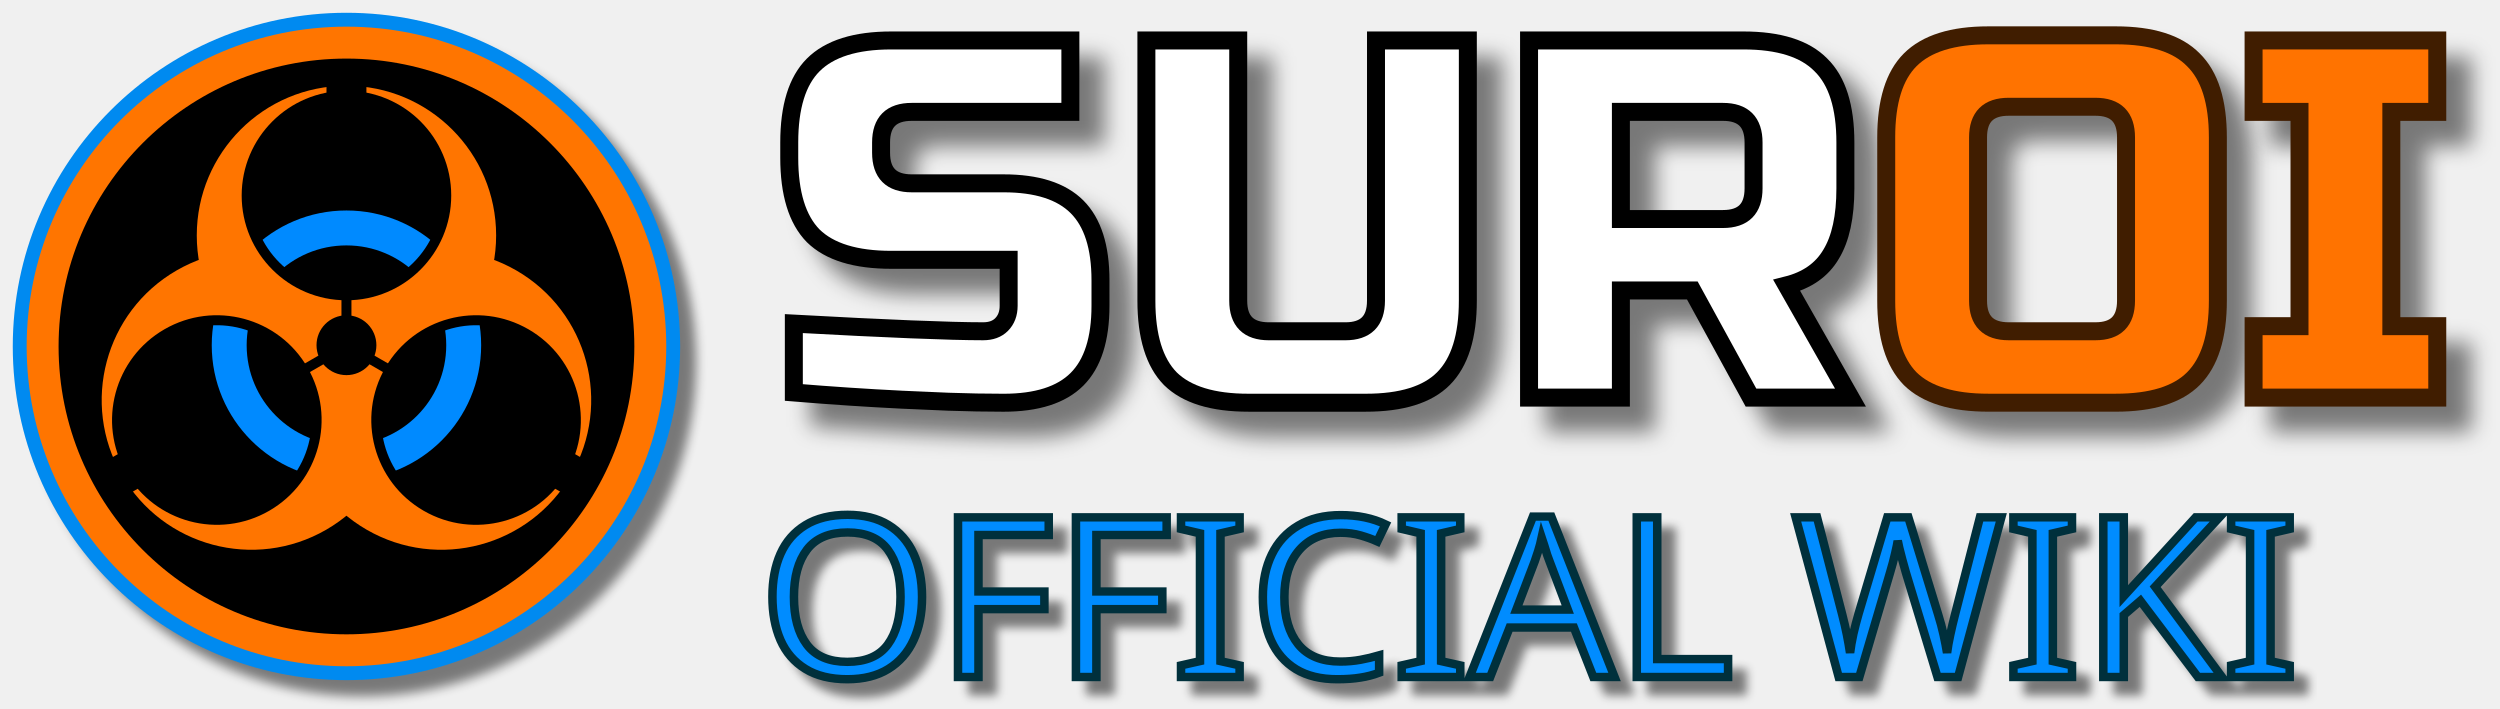
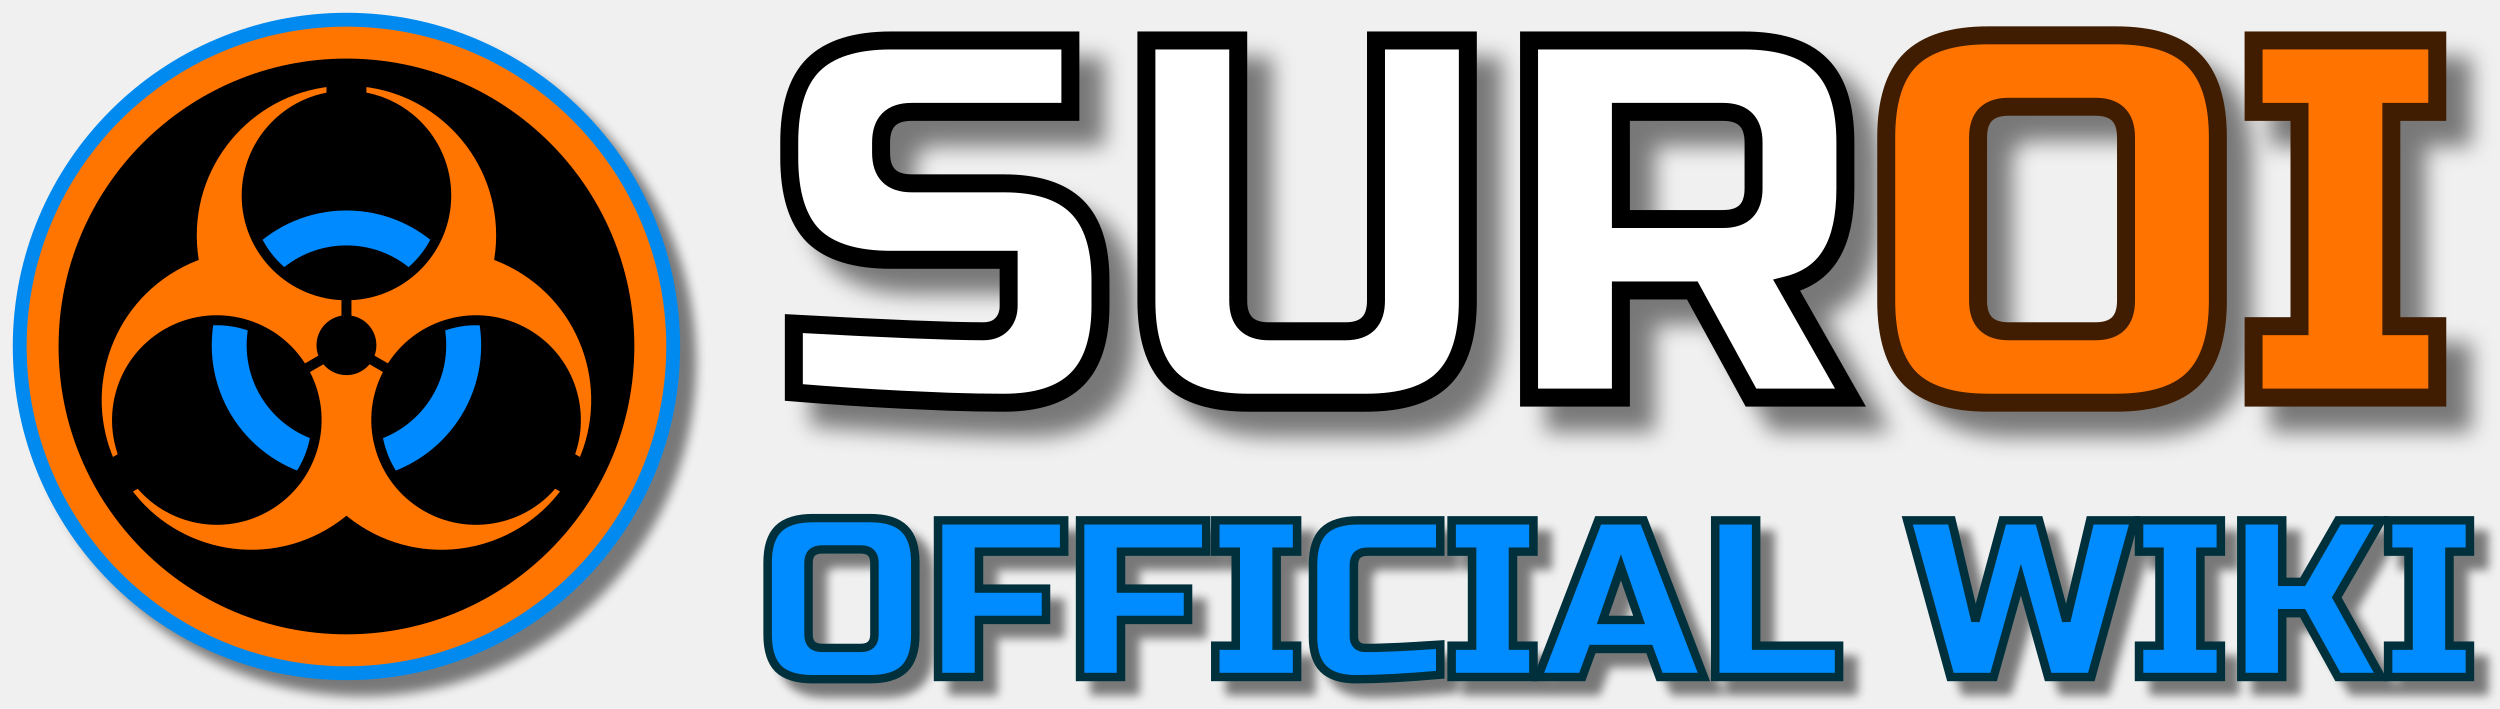
<svg xmlns="http://www.w3.org/2000/svg" viewBox="-26 -28 1805.703 512" version="1.1" id="svg940" width="1805.703" height="512">
  <defs id="defs928">
    <clipPath id="b">
      <circle cy="-15" r="9.5" id="circle900" cx="0" />
      <circle cy="-15" r="9.5" transform="rotate(120)" id="circle902" cx="0" />
      <circle cy="-15" r="9.5" transform="rotate(-120)" id="circle904" cx="0" />
    </clipPath>
    <mask id="a" width="60" height="60" x="-30" y="-30" maskUnits="userSpaceOnUse">
      <path fill="#ffffff" d="M -27,-27 H 27 V 27 H -27 Z" id="path907" />
      <path d="m 2,-23 v -4 h -4 v 4 m 1.5,17 v 4 h 1 v -4" id="path909" />
      <circle cy="-15" r="10.5" id="circle911" cx="0" />
      <g transform="rotate(120)" id="g917">
        <path d="m 2,-23 v -4 h -4 v 4 m 1.5,17 v 4 h 1 v -4" id="path913" />
        <circle cy="-15" r="10.5" id="circle915" cx="0" />
      </g>
      <g transform="rotate(-120)" id="g923">
        <path d="m 2,-23 v -4 h -4 v 4 m 1.5,17 v 4 h 1 v -4" id="path919" />
        <circle cy="-15" r="10.5" id="circle921" cx="0" />
      </g>
      <circle r="3" id="circle925" cx="0" cy="0" />
    </mask>
    <filter style="color-interpolation-filters:sRGB" id="filter32941" x="-0.187" y="-0.096" width="1.512" height="1.263">
      <feFlood flood-opacity="0.498" flood-color="rgb(0,0,0)" result="flood" id="feFlood32931" />
      <feComposite in="flood" in2="SourceGraphic" operator="in" result="composite1" id="feComposite32933" />
      <feGaussianBlur in="composite1" stdDeviation="0.5" result="blur" id="feGaussianBlur32935" />
      <feOffset dx="1.2" dy="1.2" result="offset" id="feOffset32937" />
      <feComposite in="SourceGraphic" in2="offset" operator="over" result="composite2" id="feComposite32939" />
    </filter>
    <filter style="color-interpolation-filters:sRGB" id="filter889" x="-0.187" y="-0.096" width="1.512" height="1.263">
      <feFlood flood-opacity="0.498" flood-color="rgb(0,0,0)" result="flood" id="feFlood879" />
      <feComposite in="flood" in2="SourceGraphic" operator="in" result="composite1" id="feComposite881" />
      <feGaussianBlur in="composite1" stdDeviation="0.5" result="blur" id="feGaussianBlur883" />
      <feOffset dx="1.2" dy="1.2" result="offset" id="feOffset885" />
      <feComposite in="SourceGraphic" in2="offset" operator="over" result="composite2" id="feComposite887" />
    </filter>
    <filter style="color-interpolation-filters:sRGB" id="filter901" x="-0.187" y="-0.096" width="1.512" height="1.263">
      <feFlood flood-opacity="0.498" flood-color="rgb(0,0,0)" result="flood" id="feFlood891" />
      <feComposite in="flood" in2="SourceGraphic" operator="in" result="composite1" id="feComposite893" />
      <feGaussianBlur in="composite1" stdDeviation="0.5" result="blur" id="feGaussianBlur895" />
      <feOffset dx="1.2" dy="1.2" result="offset" id="feOffset897" />
      <feComposite in="SourceGraphic" in2="offset" operator="over" result="composite2" id="feComposite899" />
    </filter>
    <filter style="color-interpolation-filters:sRGB" id="filter913" x="-0.187" y="-0.096" width="1.512" height="1.263">
      <feFlood flood-opacity="0.498" flood-color="rgb(0,0,0)" result="flood" id="feFlood903" />
      <feComposite in="flood" in2="SourceGraphic" operator="in" result="composite1" id="feComposite905" />
      <feGaussianBlur in="composite1" stdDeviation="0.5" result="blur" id="feGaussianBlur907" />
      <feOffset dx="1.2" dy="1.2" result="offset" id="feOffset909" />
      <feComposite in="SourceGraphic" in2="offset" operator="over" result="composite2" id="feComposite911" />
    </filter>
    <filter style="color-interpolation-filters:sRGB" id="filter925" x="-0.187" y="-0.096" width="1.512" height="1.263">
      <feFlood flood-opacity="0.498" flood-color="rgb(0,0,0)" result="flood" id="feFlood915" />
      <feComposite in="flood" in2="SourceGraphic" operator="in" result="composite1" id="feComposite917" />
      <feGaussianBlur in="composite1" stdDeviation="0.5" result="blur" id="feGaussianBlur919" />
      <feOffset dx="1.2" dy="1.2" result="offset" id="feOffset921" />
      <feComposite in="SourceGraphic" in2="offset" operator="over" result="composite2" id="feComposite923" />
    </filter>
    <filter style="color-interpolation-filters:sRGB" id="filter937" x="-0.187" y="-0.096" width="1.512" height="1.263">
      <feFlood flood-opacity="0.498" flood-color="rgb(0,0,0)" result="flood" id="feFlood927" />
      <feComposite in="flood" in2="SourceGraphic" operator="in" result="composite1" id="feComposite929" />
      <feGaussianBlur in="composite1" stdDeviation="0.5" result="blur" id="feGaussianBlur931" />
      <feOffset dx="1.2" dy="1.2" result="offset" id="feOffset933" />
      <feComposite in="SourceGraphic" in2="offset" operator="over" result="composite2" id="feComposite935" />
    </filter>
    <filter style="color-interpolation-filters:sRGB" id="filter19587" x="-0.009" y="-0.096" width="1.027" height="1.28">
      <feFlood flood-opacity="0.498" flood-color="rgb(0,0,0)" result="flood" id="feFlood19577" />
      <feComposite in="flood" in2="SourceGraphic" operator="in" result="composite1" id="feComposite19579" />
      <feGaussianBlur in="composite1" stdDeviation="0.5" result="blur" id="feGaussianBlur19581" />
      <feOffset dx="1.5" dy="1.5" result="offset" id="feOffset19583" />
      <feComposite in="SourceGraphic" in2="offset" operator="over" result="composite2" id="feComposite19585" />
    </filter>
    <filter style="color-interpolation-filters:sRGB" id="filter905" x="-0.052" y="-0.052" width="1.13" height="1.13">
      <feFlood flood-opacity="0.498" flood-color="rgb(0,0,0)" result="flood" id="feFlood895" />
      <feComposite in="flood" in2="SourceGraphic" operator="in" result="composite1" id="feComposite897" />
      <feGaussianBlur in="composite1" stdDeviation="0.5" result="blur" id="feGaussianBlur899" />
      <feOffset dx="1.5" dy="1.5" result="offset" id="feOffset901" />
      <feComposite in="SourceGraphic" in2="offset" operator="over" result="composite2" id="feComposite903" />
    </filter>
  </defs>
  <g id="g958" transform="matrix(7.685654,0,0,7.685654,187.8533,201.2246)">
    <circle style="fill:#000000;fill-opacity:1;stroke:#008af0;stroke-width:3.75;stroke-linejoin:round;stroke-miterlimit:4;stroke-dasharray:none;stroke-opacity:1;filter:url(#filter905)" id="path1805" cx="4.734" cy="2.734" r="29.484" />
    <circle style="fill:none;fill-opacity:1;stroke:#ff7500;stroke-width:3;stroke-linejoin:round;stroke-miterlimit:4;stroke-dasharray:none;stroke-opacity:1" id="path1388" cx="4.734" cy="2.734" r="28.554" />
    <g id="g2312" transform="matrix(0.9583333,0,0,0.9583333,0.9004766,-1.879814)">
      <g mask="url(#a)" id="g936" style="fill:#ff7500;fill-opacity:1;stroke:none;stroke-opacity:1" transform="matrix(0.9785422,0,0,0.9785377,4,4.690979)">
        <circle cy="-11" r="15" id="circle930" style="fill:#ff7500;fill-opacity:1;stroke:none;stroke-opacity:1" cx="0" />
        <circle cy="-11" r="15" transform="rotate(120)" id="circle932" style="fill:#ff7500;fill-opacity:1;stroke:none;stroke-opacity:1" cx="0" />
        <circle cy="-11" r="15" transform="rotate(-120)" id="circle934" style="fill:#ff7500;fill-opacity:1;stroke:none;stroke-opacity:1" cx="0" />
      </g>
      <circle r="11.75" fill="none" stroke="#000" stroke-width="3.5" clip-path="url(#b)" id="circle938" style="stroke:#008aff;stroke-opacity:1" cx="0" cy="0" transform="matrix(0.9785422,0,0,0.9785377,4,4.690979)" />
    </g>
  </g>
  <g aria-label="SUROI" id="text1684" style="font-size:24.129px;line-height:1.25;font-family:Jura;-inkscape-font-specification:Jura;letter-spacing:0px;word-spacing:0px;fill:#ffffff;fill-opacity:1;stroke-width:0.85;stroke-miterlimit:4;stroke-dasharray:none;filter:url(#filter32941)" transform="matrix(6.85682,0,0,6.85682,441.2662,-27.99997)" />
  <g id="g1024" transform="translate(-44.73383,-1.9741499e-5)">
    <path d="m 14.165,17.866 q 6.611,0.362 8.952,0.362 0.555,0 0.869,-0.314 0.338,-0.338 0.338,-0.893 v -2.172 h -5.55 q -2.534,0 -3.692,-1.134 -1.134,-1.158 -1.134,-3.692 V 9.301 q 0,-2.534 1.134,-3.668 1.158,-1.158 3.692,-1.158 h 8.469 v 3.378 h -7.504 q -1.448,0 -1.448,1.448 v 0.483 q 0,1.448 1.448,1.448 h 4.343 q 2.365,0 3.475,1.11 1.11,1.11 1.11,3.475 v 1.206 q 0,2.365 -1.11,3.475 -1.11,1.11 -3.475,1.11 -1.231,0 -2.606,-0.048 l -2.22,-0.097 Q 16.795,21.341 14.165,21.124 Z" style="font-size:24.129px;line-height:1.25;font-family:'Russo One';-inkscape-font-specification:'Russo One';letter-spacing:0px;word-spacing:0px;fill:#ffffff;fill-opacity:1;stroke:#000000;stroke-width:0.85;stroke-miterlimit:4;stroke-dasharray:none;stroke-opacity:1;filter:url(#filter32941)" id="path12782" transform="matrix(15.27283,0,0,15.27283,375.7656,-67.12755)" />
    <path d="m 41.697,4.475 h 4.343 V 16.781 q 0,2.534 -1.158,3.692 -1.134,1.134 -3.668,1.134 h -5.55 q -2.534,0 -3.692,-1.134 -1.134,-1.158 -1.134,-3.692 V 4.475 h 4.343 V 16.781 q 0,1.448 1.448,1.448 h 3.619 q 1.448,0 1.448,-1.448 z" style="font-size:24.129px;line-height:1.25;font-family:'Russo One';-inkscape-font-specification:'Russo One';letter-spacing:0px;word-spacing:0px;fill:#ffffff;fill-opacity:1;stroke:#000000;stroke-width:0.85;stroke-miterlimit:4;stroke-dasharray:none;stroke-opacity:1;filter:url(#filter32941)" id="path12784" transform="matrix(15.27283,0,0,15.27283,375.7656,-67.12755)" />
    <path d="m 48.935,4.475 h 10.134 q 2.534,0 3.668,1.158 1.158,1.134 1.158,3.668 v 2.172 q 0,2.003 -0.676,3.113 -0.651,1.11 -2.099,1.472 l 3.016,5.308 h -4.705 l -2.775,-5.067 h -3.378 v 5.067 H 48.935 Z M 59.552,9.301 q 0,-1.448 -1.448,-1.448 h -4.826 v 5.067 h 4.826 q 1.448,0 1.448,-1.448 z" style="font-size:24.129px;line-height:1.25;font-family:'Russo One';-inkscape-font-specification:'Russo One';letter-spacing:0px;word-spacing:0px;fill:#ffffff;fill-opacity:1;stroke:#000000;stroke-width:0.85;stroke-miterlimit:4;stroke-dasharray:none;stroke-opacity:1;filter:url(#filter32941)" id="path12786" transform="matrix(15.27283,0,0,15.27283,375.7656,-67.12755)" />
    <path d="m 77.167,9.059 q 0,-1.448 -1.448,-1.448 h -4.102 q -1.448,0 -1.448,1.448 v 7.721 q 0,1.448 1.448,1.448 h 4.102 q 1.448,0 1.448,-1.448 z m 4.343,7.721 q 0,2.534 -1.158,3.692 -1.134,1.134 -3.668,1.134 h -6.032 q -2.534,0 -3.692,-1.134 Q 65.826,19.314 65.826,16.781 V 9.059 q 0,-2.534 1.134,-3.668 1.158,-1.158 3.692,-1.158 h 6.032 q 2.534,0 3.668,1.158 1.158,1.134 1.158,3.668 z" style="font-size:24.129px;line-height:1.25;font-family:'Russo One';-inkscape-font-specification:'Russo One';letter-spacing:0px;word-spacing:0px;fill:#ff7300;fill-opacity:1;stroke:#401d00;stroke-width:0.85;stroke-miterlimit:4;stroke-dasharray:none;stroke-opacity:1;filter:url(#filter32941)" id="path12788" transform="matrix(15.27283,0,0,15.27283,375.7656,-67.12755)" />
    <path d="M 91.886,21.365 H 83.199 V 17.987 H 85.371 V 7.853 h -2.172 v -3.378 h 8.687 v 3.378 H 89.714 V 17.987 h 2.172 z" style="font-size:24.129px;line-height:1.25;font-family:'Russo One';-inkscape-font-specification:'Russo One';letter-spacing:0px;word-spacing:0px;fill:#ff7300;fill-opacity:1;stroke:#401d00;stroke-width:0.85;stroke-miterlimit:4;stroke-dasharray:none;stroke-opacity:1;filter:url(#filter32941)" id="path12790" transform="matrix(15.27283,0,0,15.27283,375.7656,-67.12755)" />
-     <text xml:space="preserve" style="font-size:23.755px;line-height:1.25;font-family:Jura;-inkscape-font-specification:Jura;letter-spacing:0px;word-spacing:0px;stroke:#00303c;stroke-width:0.891;stroke-miterlimit:4;stroke-dasharray:none;stroke-opacity:1;filter:url(#filter19587)" x="3.524" y="-54.538" id="text3259" transform="matrix(6.909599,0,0,6.804445,542.2537,832.0792)">
-       <tspan id="tspan3257" style="font-style:normal;font-variant:normal;font-weight:normal;font-stretch:normal;font-family:'Russo One';-inkscape-font-specification:'Russo One';fill:#008cff;fill-opacity:1;stroke:#00303c;stroke-width:0.891;stroke-miterlimit:4;stroke-dasharray:none;stroke-opacity:1" x="3.524" y="-54.538">OFFICIAL WIKI</tspan>
-     </text>
+     <g aria-label="OFFICIAL WIKI" transform="matrix(6.909599,0,0,6.804445,542.2537,832.0792)" id="text3259" style="font-size:23.755px;line-height:1.25;font-family:Jura;-inkscape-font-specification:Jura;letter-spacing:0px;word-spacing:0px;stroke:#00303c;stroke-width:0.891;filter:url(#filter19587)">
+       <path d="m 15.639,-66.653 q 0,-1.425 -1.425,-1.425 h -4.038 q -1.425,0 -1.425,1.425 v 7.602 q 0,1.425 1.425,1.425 h 4.038 q 1.425,0 1.425,-1.425 z m 4.276,7.602 q 0,2.494 -1.14,3.634 -1.116,1.116 -3.611,1.116 H 9.225 q -2.494,0 -3.634,-1.116 -1.116,-1.14 -1.116,-3.634 v -7.602 q 0,-2.494 1.116,-3.611 1.14,-1.14 3.634,-1.14 H 15.164 q 2.494,0 3.611,1.14 1.14,1.116 1.14,3.611 z" style="font-family:'Russo One';-inkscape-font-specification:'Russo One';fill:#008cff" id="path2122" />
+       <path d="m 26.566,-54.538 h -4.276 v -16.628 h 13.184 v 3.326 h -8.908 v 3.92 h 7.008 v 3.326 h -7.008 z" style="font-family:'Russo One';-inkscape-font-specification:'Russo One';fill:#008cff" id="path2124" />
+       <path d="M 41.412,-54.538 H 37.137 v -16.628 h 13.184 v 3.326 h -8.908 v 3.92 h 7.008 v 3.326 h -7.008 z" style="font-family:'Russo One';-inkscape-font-specification:'Russo One';fill:#008cff" id="path2126" />
+       <path d="m 59.822,-54.538 h -8.552 v -3.326 h 2.138 v -9.977 h -2.138 v -3.326 h 8.552 v 3.326 H 57.684 v 9.977 h 2.138 z" style="font-family:'Russo One';-inkscape-font-specification:'Russo One';fill:#008cff" id="path2128" />
+       <path d="m 74.788,-54.775 q -5.297,0.475 -8.789,0.475 -2.328,0 -3.421,-1.093 -1.093,-1.093 -1.093,-3.421 v -7.602 q 0,-2.494 1.116,-3.611 1.14,-1.14 3.634,-1.14 h 8.552 v 3.326 h -7.602 q -1.425,0 -1.425,1.425 v 7.602 q 0,0.546 0.309,0.879 0.333,0.309 0.831,0.309 0.499,0 1.093,0 0.594,-0.024 1.235,-0.048 0.641,-0.024 1.283,-0.048 0.665,-0.024 1.687,-0.095 1.045,-0.071 2.589,-0.166 z" style="font-family:'Russo One';-inkscape-font-specification:'Russo One';fill:#008cff" id="path2130" />
+       <path d="m 84.527,-54.538 h -8.552 v -3.326 h 2.138 v -9.977 h -2.138 v -3.326 h 8.552 v 3.326 h -2.138 v 9.977 h 2.138 z" style="font-family:'Russo One';-inkscape-font-specification:'Russo One';fill:#008cff" id="path2132" />
+       <path d="M 89.634,-54.538 H 85.002 l 6.295,-16.628 h 4.751 l 6.295,16.628 h -4.632 l -1.069,-2.969 h -5.939 z m 2.138,-6.057 h 3.801 l -1.9,-5.582 z" style="font-family:'Russo One';-inkscape-font-specification:'Russo One';fill:#008cff" id="path2134" />
+       <path d="m 107.807,-57.863 h 8.67 v 3.326 h -12.946 v -16.628 h 4.276 z" style="font-family:'Russo One';-inkscape-font-specification:'Russo One';fill:#008cff" id="path2136" />
+       <path d="m 137.381,-71.166 2.851,10.69 2.494,-10.69 h 4.632 l -4.513,16.628 h -4.513 l -2.851,-10.333 -2.851,10.333 h -4.513 l -4.513,-16.628 h 4.632 l 2.494,10.69 2.851,-10.69 z" style="font-family:'Russo One';-inkscape-font-specification:'Russo One';fill:#008cff" id="path2138" />
+       <path d="m 156.385,-54.538 h -8.552 v -3.326 h 2.138 v -9.977 h -2.138 v -3.326 h 8.552 v 3.326 H 154.247 v 9.977 h 2.138 z" style="font-family:'Russo One';-inkscape-font-specification:'Russo One';fill:#008cff" id="path2140" />
+       <path d="m 162.799,-54.538 h -4.276 v -16.628 h 4.276 v 6.533 h 2.138 l 3.706,-6.533 h 4.513 l -4.656,8.195 4.632,8.433 h -4.513 l -3.682,-6.77 h -2.138 z" style="font-family:'Russo One';-inkscape-font-specification:'Russo One';fill:#008cff" id="path2142" />
+       <path d="m 182.42,-54.538 h -8.552 v -3.326 h 2.138 v -9.977 h -2.138 v -3.326 h 8.552 v 3.326 h -2.138 v 9.977 h 2.138 z" style="font-family:'Russo One';-inkscape-font-specification:'Russo One';fill:#008cff" id="path2144" />
+     </g>
  </g>
</svg>
